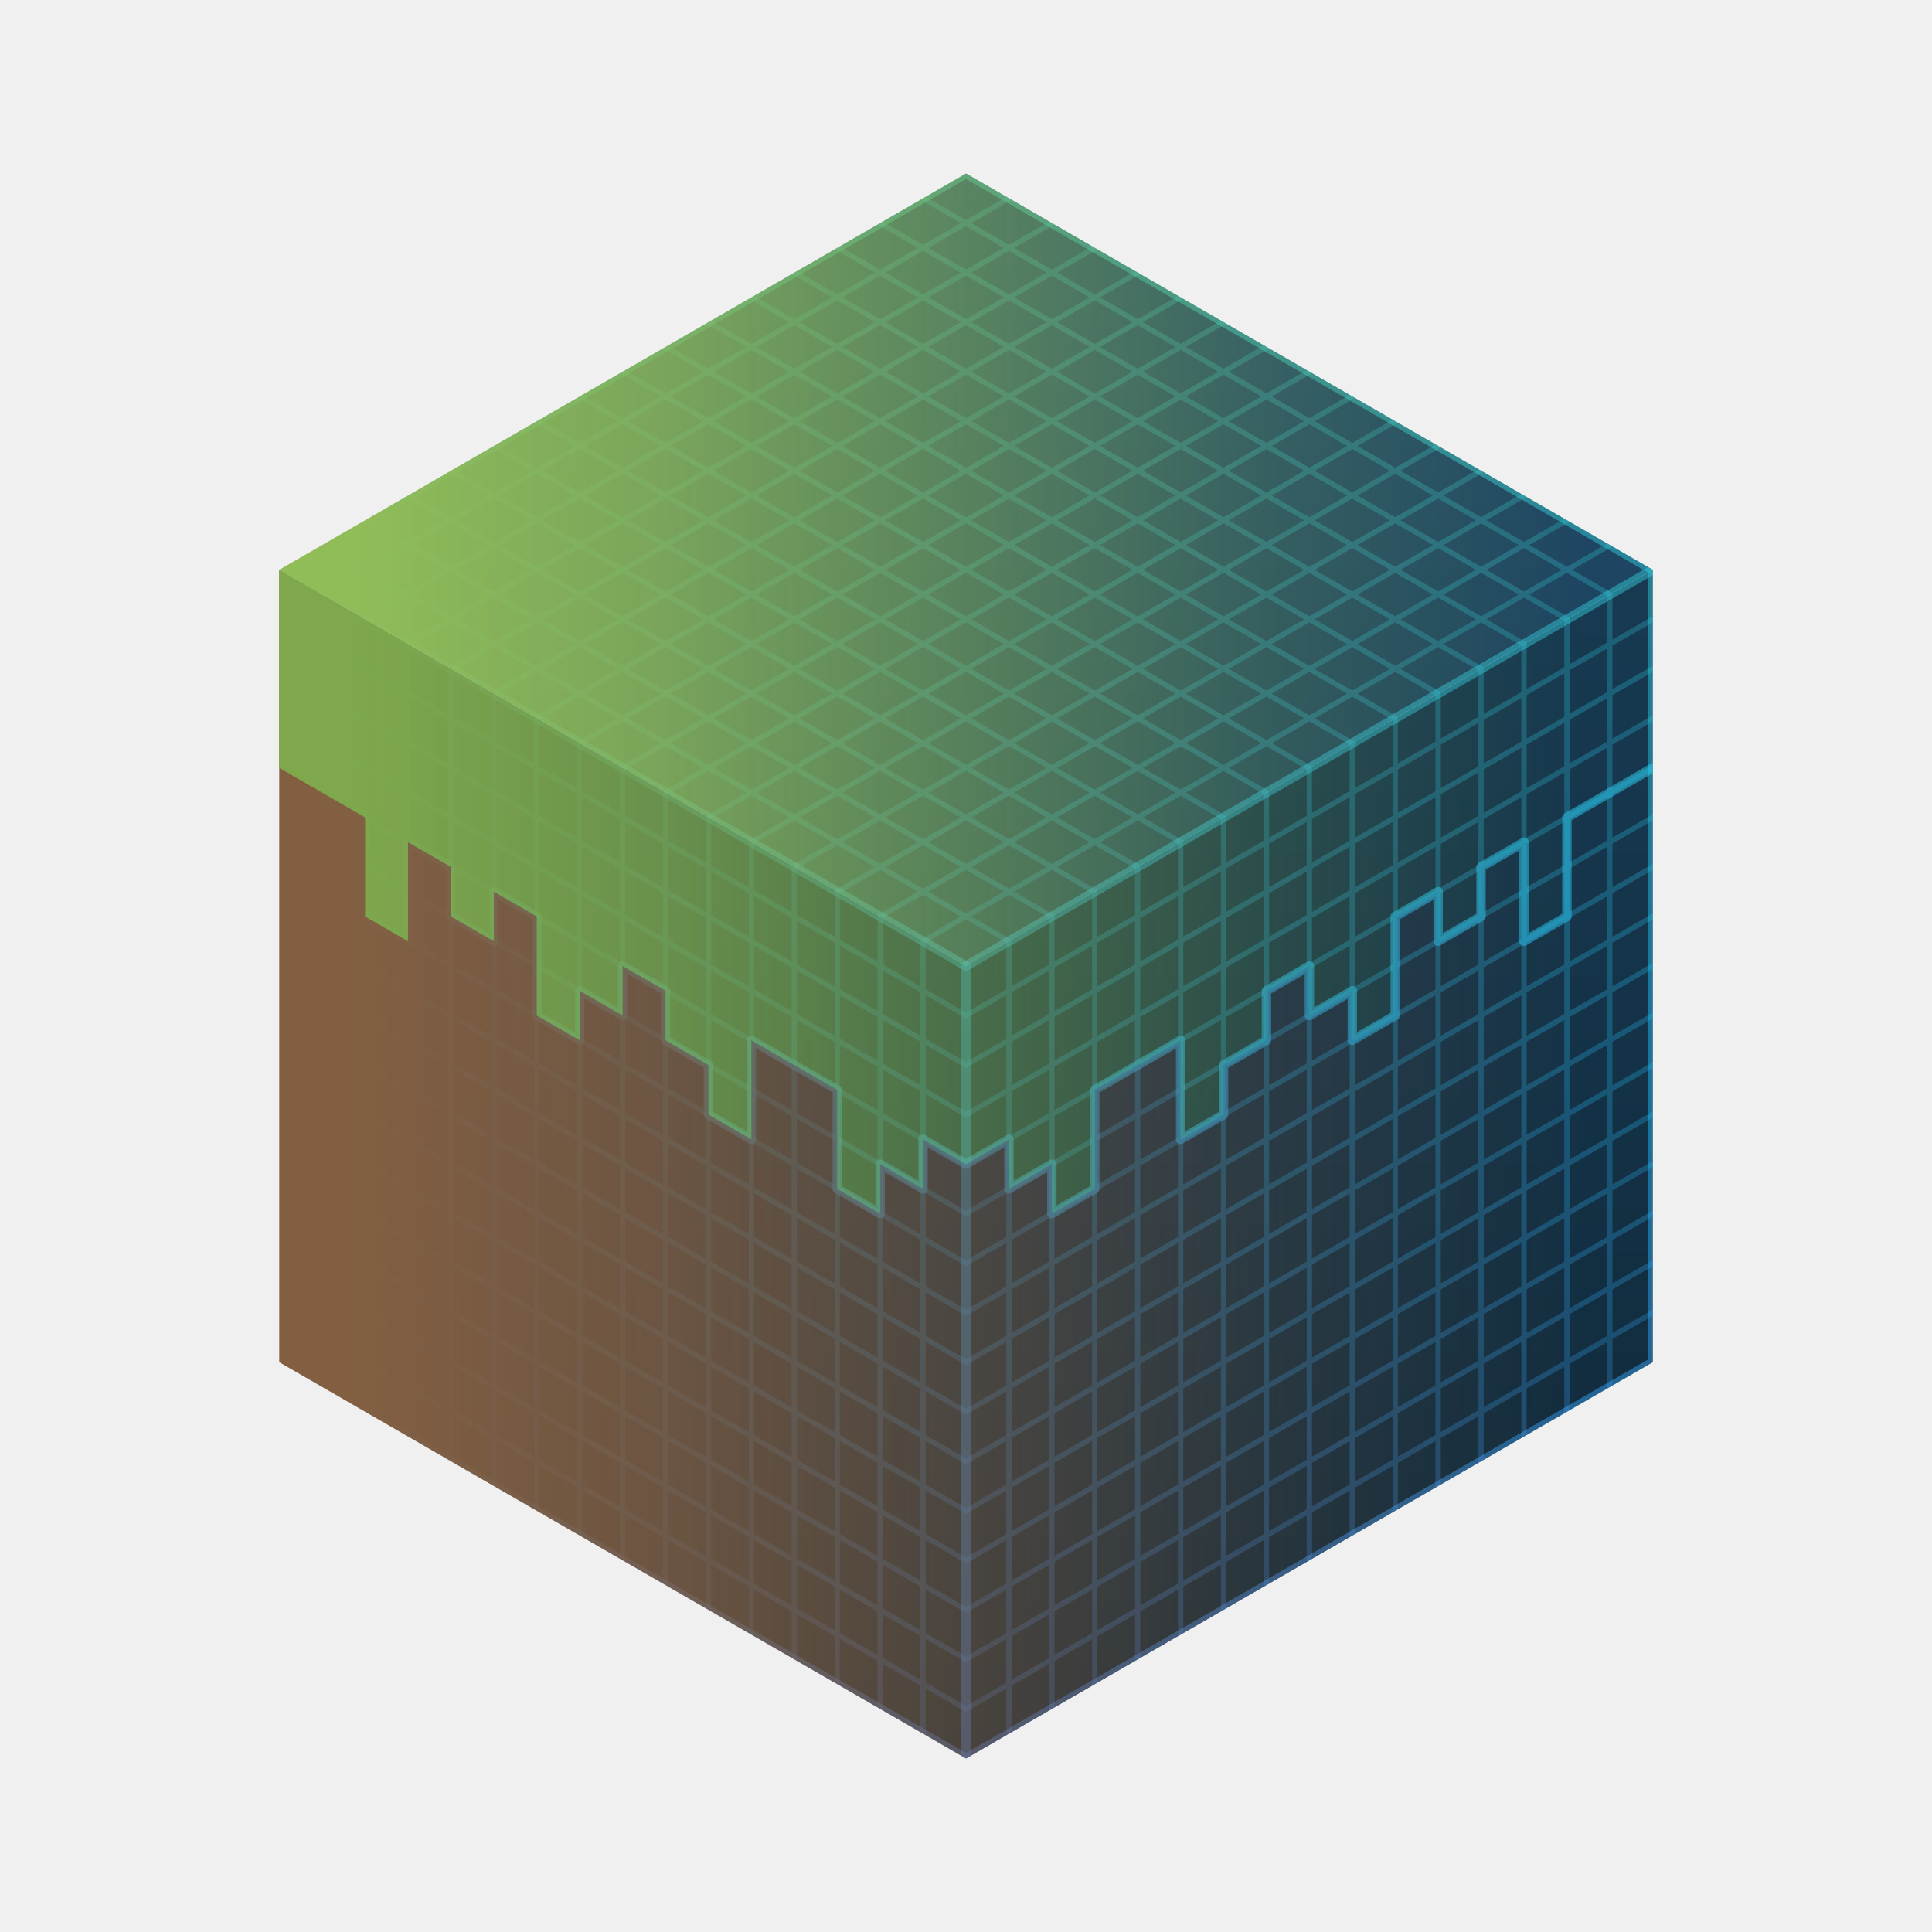
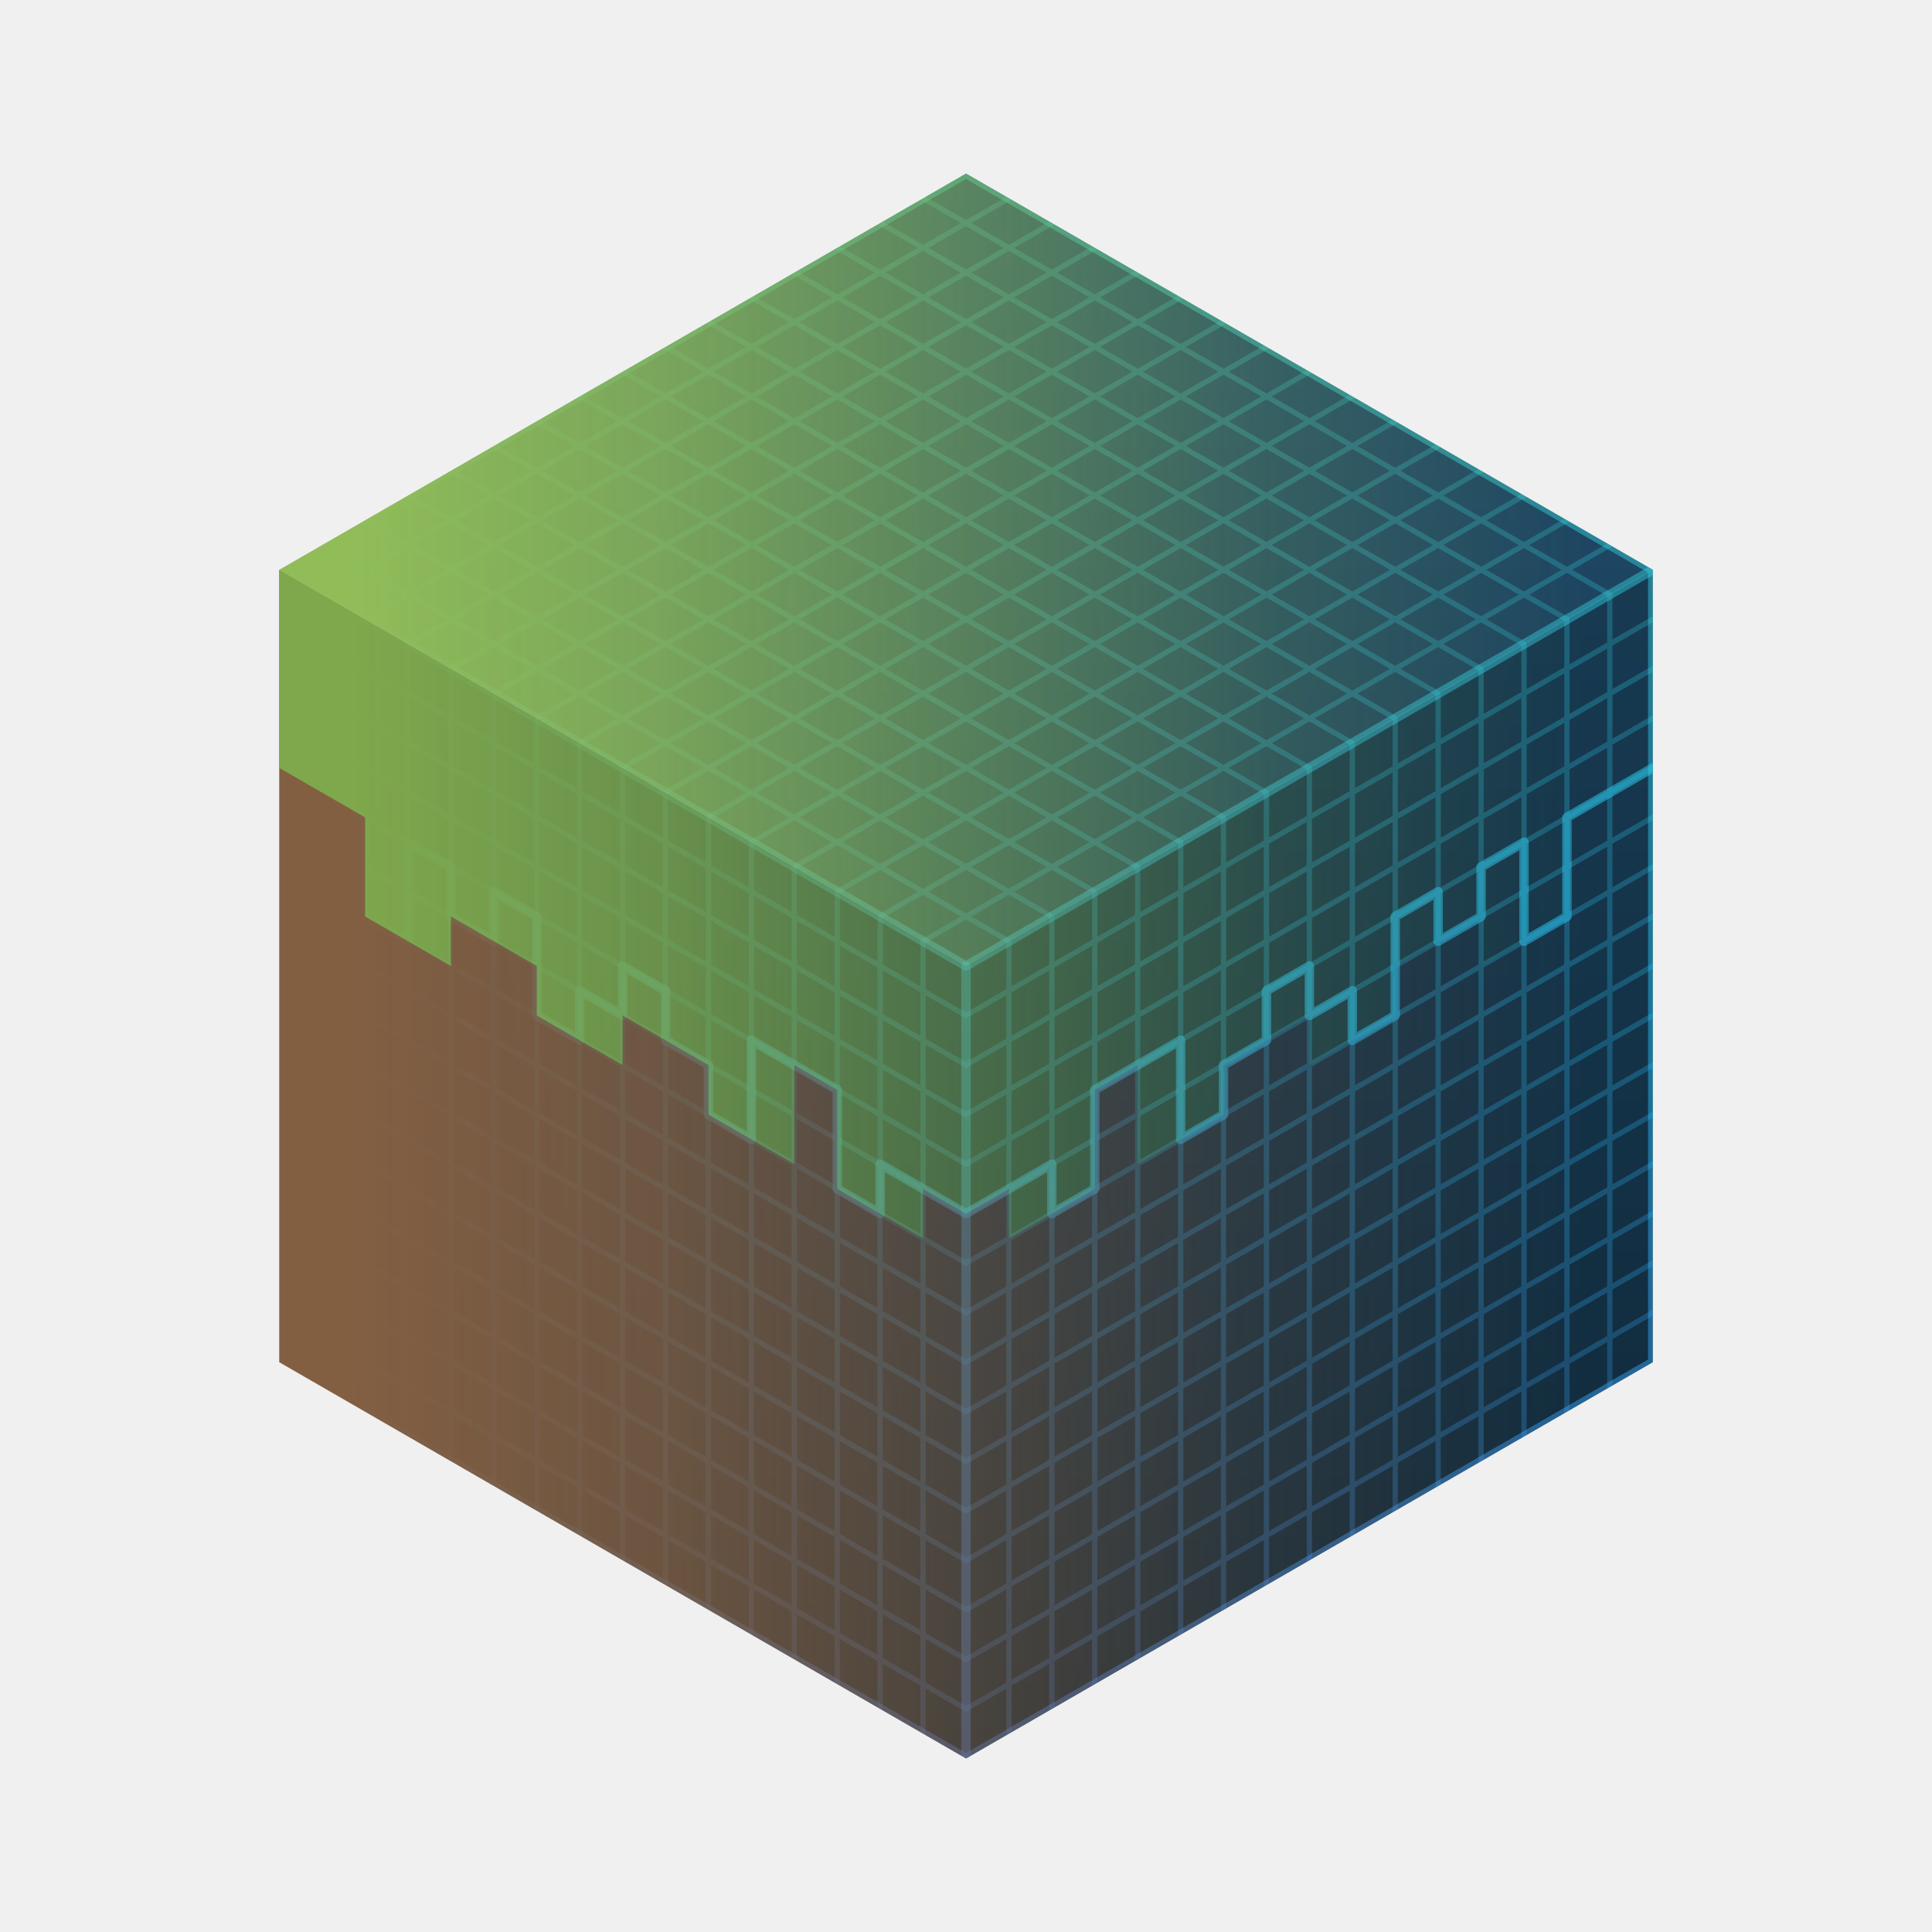
<svg xmlns="http://www.w3.org/2000/svg" viewBox="0 0 512 512" width="512" height="512">
  <defs>
    <pattern id="grain-top" width="16" height="16" patternUnits="userSpaceOnUse" patternTransform="matrix(11.375 6.5625 -11.375 6.5625 256.0 46.0)">
      <path fill="#ffffff" fill-opacity="0.07" d="        M256.000 46.000l11.375 6.562 l-11.375 6.562l-11.375 -6.562z         M278.750 59.125l11.375 6.562 l-11.375 6.562l-11.375 -6.562z         M301.500 72.250l11.375 6.562 l-11.375 6.562l-11.375 -6.562z         M358.375 105.062l11.375 6.562 l-11.375 6.562l-11.375 -6.562z         M381.125 118.188l11.375 6.562 l-11.375 6.562l-11.375 -6.562z         M312.875 91.938l11.375 6.562 l-11.375 6.562l-11.375 -6.562z         M312.875 105.062l11.375 6.562 l-11.375 6.562l-11.375 -6.562z         M324.250 111.625l11.375 6.562 l-11.375 6.562l-11.375 -6.562z         M347.000 124.750l11.375 6.562 l-11.375 6.562l-11.375 -6.562z         M358.375 131.312l11.375 6.562 l-11.375 6.562l-11.375 -6.562z         M403.875 157.562l11.375 6.562 l-11.375 6.562l-11.375 -6.562z         M244.625 78.812l11.375 6.562 l-11.375 6.562l-11.375 -6.562z         M290.125 105.062l11.375 6.562 l-11.375 6.562l-11.375 -6.562z         M347.000 151.000l11.375 6.562 l-11.375 6.562l-11.375 -6.562z         M381.125 170.688l11.375 6.562 l-11.375 6.562l-11.375 -6.562z         M290.125 131.312l11.375 6.562 l-11.375 6.562l-11.375 -6.562z         M233.250 111.625l11.375 6.562 l-11.375 6.562l-11.375 -6.562z         M278.750 137.875l11.375 6.562 l-11.375 6.562l-11.375 -6.562z         M290.125 144.438l11.375 6.562 l-11.375 6.562l-11.375 -6.562z         M324.250 164.125l11.375 6.562 l-11.375 6.562l-11.375 -6.562z         M176.375 91.938l11.375 6.562 l-11.375 6.562l-11.375 -6.562z         M199.125 105.062l11.375 6.562 l-11.375 6.562l-11.375 -6.562z         M267.375 144.438l11.375 6.562 l-11.375 6.562l-11.375 -6.562z         M290.125 157.562l11.375 6.562 l-11.375 6.562l-11.375 -6.562z         M187.750 111.625l11.375 6.562 l-11.375 6.562l-11.375 -6.562z         M199.125 118.188l11.375 6.562 l-11.375 6.562l-11.375 -6.562z         M210.500 124.750l11.375 6.562 l-11.375 6.562l-11.375 -6.562z         M324.250 190.375l11.375 6.562 l-11.375 6.562l-11.375 -6.562z         M312.875 196.938l11.375 6.562 l-11.375 6.562l-11.375 -6.562z         M153.625 118.188l11.375 6.562 l-11.375 6.562l-11.375 -6.562z         M176.375 131.312l11.375 6.562 l-11.375 6.562l-11.375 -6.562z         M210.500 151.000l11.375 6.562 l-11.375 6.562l-11.375 -6.562z         M221.875 157.562l11.375 6.562 l-11.375 6.562l-11.375 -6.562z         M312.875 210.062l11.375 6.562 l-11.375 6.562l-11.375 -6.562z         M210.500 164.125l11.375 6.562 l-11.375 6.562l-11.375 -6.562z         M301.500 216.625l11.375 6.562 l-11.375 6.562l-11.375 -6.562z         M130.875 131.312l11.375 6.562 l-11.375 6.562l-11.375 -6.562z         M153.625 144.438l11.375 6.562 l-11.375 6.562l-11.375 -6.562z         M210.500 177.250l11.375 6.562 l-11.375 6.562l-11.375 -6.562z         M221.875 210.062l11.375 6.562 l-11.375 6.562l-11.375 -6.562z         M85.375 144.438l11.375 6.562 l-11.375 6.562l-11.375 -6.562z         M153.625 183.812l11.375 6.562 l-11.375 6.562l-11.375 -6.562z" />
      <path fill="#000000" fill-opacity="0.05" d="        M324.250 85.375l11.375 6.562 l-11.375 6.562l-11.375 -6.562z         M256.000 59.125l11.375 6.562 l-11.375 6.562l-11.375 -6.562z         M267.375 65.688l11.375 6.562 l-11.375 6.562l-11.375 -6.562z         M335.625 105.062l11.375 6.562 l-11.375 6.562l-11.375 -6.562z         M369.750 124.750l11.375 6.562 l-11.375 6.562l-11.375 -6.562z         M392.500 137.875l11.375 6.562 l-11.375 6.562l-11.375 -6.562z         M244.625 65.688l11.375 6.562 l-11.375 6.562l-11.375 -6.562z         M290.125 91.938l11.375 6.562 l-11.375 6.562l-11.375 -6.562z         M301.500 111.625l11.375 6.562 l-11.375 6.562l-11.375 -6.562z         M210.500 72.250l11.375 6.562 l-11.375 6.562l-11.375 -6.562z         M244.625 91.938l11.375 6.562 l-11.375 6.562l-11.375 -6.562z         M267.375 105.062l11.375 6.562 l-11.375 6.562l-11.375 -6.562z         M312.875 131.312l11.375 6.562 l-11.375 6.562l-11.375 -6.562z         M324.250 137.875l11.375 6.562 l-11.375 6.562l-11.375 -6.562z         M244.625 105.062l11.375 6.562 l-11.375 6.562l-11.375 -6.562z         M335.625 157.562l11.375 6.562 l-11.375 6.562l-11.375 -6.562z         M187.750 85.375l11.375 6.562 l-11.375 6.562l-11.375 -6.562z         M210.500 98.500l11.375 6.562 l-11.375 6.562l-11.375 -6.562z         M221.875 105.062l11.375 6.562 l-11.375 6.562l-11.375 -6.562z         M347.000 177.250l11.375 6.562 l-11.375 6.562l-11.375 -6.562z         M233.250 124.750l11.375 6.562 l-11.375 6.562l-11.375 -6.562z         M312.875 170.688l11.375 6.562 l-11.375 6.562l-11.375 -6.562z         M233.250 137.875l11.375 6.562 l-11.375 6.562l-11.375 -6.562z         M165.000 111.625l11.375 6.562 l-11.375 6.562l-11.375 -6.562z         M176.375 118.188l11.375 6.562 l-11.375 6.562l-11.375 -6.562z         M221.875 144.438l11.375 6.562 l-11.375 6.562l-11.375 -6.562z         M199.125 144.438l11.375 6.562 l-11.375 6.562l-11.375 -6.562z         M244.625 170.688l11.375 6.562 l-11.375 6.562l-11.375 -6.562z         M267.375 183.812l11.375 6.562 l-11.375 6.562l-11.375 -6.562z         M165.000 137.875l11.375 6.562 l-11.375 6.562l-11.375 -6.562z         M233.250 177.250l11.375 6.562 l-11.375 6.562l-11.375 -6.562z         M278.750 203.500l11.375 6.562 l-11.375 6.562l-11.375 -6.562z         M130.875 144.438l11.375 6.562 l-11.375 6.562l-11.375 -6.562z         M153.625 157.562l11.375 6.562 l-11.375 6.562l-11.375 -6.562z         M210.500 190.375l11.375 6.562 l-11.375 6.562l-11.375 -6.562z         M233.250 203.500l11.375 6.562 l-11.375 6.562l-11.375 -6.562z         M96.750 137.875l11.375 6.562 l-11.375 6.562l-11.375 -6.562z         M119.500 151.000l11.375 6.562 l-11.375 6.562l-11.375 -6.562z         M142.250 164.125l11.375 6.562 l-11.375 6.562l-11.375 -6.562z         M119.500 164.125l11.375 6.562 l-11.375 6.562l-11.375 -6.562z         M233.250 229.750l11.375 6.562 l-11.375 6.562l-11.375 -6.562z         M256.000 242.875l11.375 6.562 l-11.375 6.562l-11.375 -6.562z" />
    </pattern>
    <pattern id="grain-side-left" width="16" height="16" patternUnits="userSpaceOnUse" patternTransform="matrix(11.375 6.5625 0 13.125 74.0 151.0)">
      <path fill="#ffffff" fill-opacity="0.07" d="        M233.250 308.500l11.375 6.562 l0.000 13.125l-11.375 -6.562z         M119.500 256.000l11.375 6.562 l0.000 13.125l-11.375 -6.562z         M233.250 334.750l11.375 6.562 l0.000 13.125l-11.375 -6.562z         M96.750 269.125l11.375 6.562 l0.000 13.125l-11.375 -6.562z         M142.250 295.375l11.375 6.562 l0.000 13.125l-11.375 -6.562z         M221.875 354.438l11.375 6.562 l0.000 13.125l-11.375 -6.562z         M85.375 288.812l11.375 6.562 l0.000 13.125l-11.375 -6.562z         M199.125 367.562l11.375 6.562 l0.000 13.125l-11.375 -6.562z         M85.375 315.062l11.375 6.562 l0.000 13.125l-11.375 -6.562z         M108.125 328.188l11.375 6.562 l0.000 13.125l-11.375 -6.562z         M85.375 328.188l11.375 6.562 l0.000 13.125l-11.375 -6.562z         M130.875 354.438l11.375 6.562 l0.000 13.125l-11.375 -6.562z         M233.250 413.500l11.375 6.562 l0.000 13.125l-11.375 -6.562z         M176.375 393.812l11.375 6.562 l0.000 13.125l-11.375 -6.562z         M233.250 426.625l11.375 6.562 l0.000 13.125l-11.375 -6.562z         M153.625 393.812l11.375 6.562 l0.000 13.125l-11.375 -6.562z         M233.250 439.750l11.375 6.562 l0.000 13.125l-11.375 -6.562z" />
      <path fill="#000000" fill-opacity="0.05" d="        M210.500 282.250l11.375 6.562 l0.000 13.125l-11.375 -6.562z         M165.000 269.125l11.375 6.562 l0.000 13.125l-11.375 -6.562z         M244.625 315.062l11.375 6.562 l0.000 13.125l-11.375 -6.562z         M153.625 275.688l11.375 6.562 l0.000 13.125l-11.375 -6.562z         M233.250 321.625l11.375 6.562 l0.000 13.125l-11.375 -6.562z         M96.750 256.000l11.375 6.562 l0.000 13.125l-11.375 -6.562z         M142.250 282.250l11.375 6.562 l0.000 13.125l-11.375 -6.562z         M165.000 295.375l11.375 6.562 l0.000 13.125l-11.375 -6.562z         M199.125 315.062l11.375 6.562 l0.000 13.125l-11.375 -6.562z         M85.375 262.562l11.375 6.562 l0.000 13.125l-11.375 -6.562z         M108.125 288.812l11.375 6.562 l0.000 13.125l-11.375 -6.562z         M165.000 321.625l11.375 6.562 l0.000 13.125l-11.375 -6.562z         M165.000 334.750l11.375 6.562 l0.000 13.125l-11.375 -6.562z         M187.750 347.875l11.375 6.562 l0.000 13.125l-11.375 -6.562z         M244.625 380.688l11.375 6.562 l0.000 13.125l-11.375 -6.562z         M187.750 361.000l11.375 6.562 l0.000 13.125l-11.375 -6.562z         M244.625 393.812l11.375 6.562 l0.000 13.125l-11.375 -6.562z         M119.500 334.750l11.375 6.562 l0.000 13.125l-11.375 -6.562z         M244.625 406.938l11.375 6.562 l0.000 13.125l-11.375 -6.562z         M96.750 334.750l11.375 6.562 l0.000 13.125l-11.375 -6.562z         M142.250 361.000l11.375 6.562 l0.000 13.125l-11.375 -6.562z         M153.625 367.562l11.375 6.562 l0.000 13.125l-11.375 -6.562z         M108.125 354.438l11.375 6.562 l0.000 13.125l-11.375 -6.562z         M130.875 367.562l11.375 6.562 l0.000 13.125l-11.375 -6.562z         M96.750 361.000l11.375 6.562 l0.000 13.125l-11.375 -6.562z         M119.500 374.125l11.375 6.562 l0.000 13.125l-11.375 -6.562z         M130.875 380.688l11.375 6.562 l0.000 13.125l-11.375 -6.562z         M244.625 446.312l11.375 6.562 l0.000 13.125l-11.375 -6.562z" />
    </pattern>
    <pattern id="grain-side-right" width="16" height="16" patternUnits="userSpaceOnUse" patternTransform="matrix(-11.375 6.5625 -11.375 19.6875 438.0 151.0)">
      <path fill="#ffffff" fill-opacity="0.07" d="        M221.875 341.312l-11.375 6.562 l-11.375 19.688l11.375 -6.562z         M324.250 295.375l-11.375 6.562 l-11.375 19.688l11.375 -6.562z         M199.125 380.688l-11.375 6.562 l-11.375 19.688l11.375 -6.562z         M324.250 321.625l-11.375 6.562 l-11.375 19.688l11.375 -6.562z         M278.750 347.875l-11.375 6.562 l-11.375 19.688l11.375 -6.562z         M187.750 413.500l-11.375 6.562 l-11.375 19.688l11.375 -6.562z         M312.875 354.438l-11.375 6.562 l-11.375 19.688l11.375 -6.562z         M187.750 439.750l-11.375 6.562 l-11.375 19.688l11.375 -6.562z         M290.125 393.812l-11.375 6.562 l-11.375 19.688l11.375 -6.562z         M267.375 406.938l-11.375 6.562 l-11.375 19.688l11.375 -6.562z         M278.750 413.500l-11.375 6.562 l-11.375 19.688l11.375 -6.562z         M233.250 439.750l-11.375 6.562 l-11.375 19.688l11.375 -6.562z         M130.875 498.812l-11.375 6.562 l-11.375 19.688l11.375 -6.562z         M176.375 485.688l-11.375 6.562 l-11.375 19.688l11.375 -6.562z         M119.500 518.500l-11.375 6.562 l-11.375 19.688l11.375 -6.562z         M187.750 492.250l-11.375 6.562 l-11.375 19.688l11.375 -6.562z         M108.125 538.188l-11.375 6.562 l-11.375 19.688l11.375 -6.562z" />
    </pattern>
    <linearGradient id="tech-top" gradientUnits="userSpaceOnUse" x1="0" y1="46" x2="0" y2="256">
      <stop offset="0" stop-color="#224c6a" />
      <stop offset="1" stop-color="#193f59" />
    </linearGradient>
    <linearGradient id="tech-face" gradientUnits="userSpaceOnUse" x1="0" y1="151" x2="0" y2="466">
      <stop offset="0" stop-color="#173a52" />
      <stop offset="1" stop-color="#0f2737" />
    </linearGradient>
    <linearGradient id="wire-grad" gradientUnits="userSpaceOnUse" x1="0" y1="46" x2="0" y2="466">
      <stop offset="0" stop-color="#3ee0c6" />
      <stop offset="0.55" stop-color="#24c4ff" />
      <stop offset="1" stop-color="#4f8cff" />
    </linearGradient>
    <clipPath id="right-clip">
      <path d="M256,46 L438,151 L438,361 L256,466 Z" />
    </clipPath>
    <linearGradient id="bleed-to-right" gradientUnits="userSpaceOnUse" x1="256" y1="0" x2="419.8" y2="0">
      <stop offset="0" stop-color="#ffffff" stop-opacity="0.5" />
      <stop offset="0.5" stop-color="#ffffff" stop-opacity="0.2" />
      <stop offset="1" stop-color="#ffffff" stop-opacity="0" />
    </linearGradient>
    <linearGradient id="bleed-to-left" gradientUnits="userSpaceOnUse" x1="256" y1="0" x2="92.2" y2="0">
      <stop offset="0" stop-color="#ffffff" stop-opacity="0.5" />
      <stop offset="0.5" stop-color="#ffffff" stop-opacity="0.2" />
      <stop offset="1" stop-color="#ffffff" stop-opacity="0" />
    </linearGradient>
    <mask id="mask-bleed-to-right" maskUnits="userSpaceOnUse" x="0" y="0" width="512" height="512">
      <rect x="0" y="0" width="512" height="512" fill="url(#bleed-to-right)" />
    </mask>
    <mask id="mask-bleed-to-left" maskUnits="userSpaceOnUse" x="0" y="0" width="512" height="512">
      <rect x="0" y="0" width="512" height="512" fill="url(#bleed-to-left)" />
    </mask>
  </defs>
  <polygon points="74,151 256,256 256,466 74,361" fill="#835f42" />
-   <polygon points="74.00,151.00 256.00,256.00 256.00,308.50 244.62,301.94 244.62,315.06 233.25,308.50 233.25,321.62 221.88,315.06 221.88,288.81 210.50,282.25 199.12,275.69 199.12,301.94 187.75,295.38 187.75,282.25 176.38,275.69 176.38,262.56 165.00,256.00 165.00,269.12 153.62,262.56 153.62,275.69 142.25,269.12 142.25,242.88 130.88,236.31 130.88,249.44 119.50,242.88 119.50,229.75 108.12,223.19 108.12,249.44 96.75,242.88 96.75,216.62 85.38,210.06 74.00,203.50" fill="#7fa84c" />
+   <polygon points="74.00,151.00 256.00,256.00 256.00,321.62 244.62,315.06 244.62,328.19 233.25,321.62 221.88,315.06 221.88,288.81 210.50,282.25 210.50,308.50 199.12,301.94 187.75,295.38 187.75,282.25 176.38,275.69 165.00,269.12 165.00,282.25 153.62,275.69 142.25,269.12 142.25,256.00 130.88,249.44 119.50,242.88 119.50,256.00 108.12,249.44 96.75,242.88 96.75,216.62 85.38,210.06 74.00,203.50" fill="#7fa84c" />
  <polygon points="74,151 256,256 256,466 74,361" fill="url(#grain-side-left)" />
  <polygon points="256,46 256,256 74,151" fill="#91bd59" />
  <polygon points="256,46 256,256 74,151" fill="url(#grain-top)" />
  <g clip-path="url(#right-clip)">
    <polygon points="256,46 438,151 256,256" fill="url(#tech-top)" />
    <polygon points="438,151 256,256 256,466 438,361" fill="url(#tech-face)" />
    <g fill="none" stroke="url(#wire-grad)" stroke-linecap="round" stroke-linejoin="round">
      <g opacity="0.26" stroke-width="1.4">
        <path d="M426.62,157.56 L426.62,367.56 M438,164.12 L256,269.12 M256,59.12 L426.62,157.56 M267.38,52.56 L256,59.12 M415.25,164.12 L415.25,374.12 M438,177.25 L256,282.25 M256,72.25 L415.25,164.12 M278.75,59.12 L256,72.25 M403.88,170.69 L403.88,380.69 M438,190.38 L256,295.38 M256,85.38 L403.88,170.69 M290.12,65.69 L256,85.38 M392.5,177.25 L392.5,387.25 M438,203.5 L256,308.5 M256,98.5 L392.5,177.25 M301.5,72.25 L256,98.5 M381.12,183.81 L381.12,393.81 M438,216.62 L256,321.62 M256,111.62 L381.12,183.81 M312.88,78.81 L256,111.62 M369.75,190.38 L369.75,400.38 M438,229.75 L256,334.75 M256,124.75 L369.75,190.38 M324.25,85.38 L256,124.75 M358.38,196.94 L358.38,406.94 M438,242.88 L256,347.88 M256,137.88 L358.38,196.94 M335.62,91.94 L256,137.88 M347,203.5 L347,413.5 M438,256 L256,361 M256,151 L347,203.5 M347,98.5 L256,151 M335.62,210.06 L335.62,420.06 M438,269.12 L256,374.12 M256,164.12 L335.62,210.06 M358.38,105.06 L256,164.12 M324.25,216.62 L324.25,426.62 M438,282.25 L256,387.25 M256,177.25 L324.25,216.62 M369.75,111.62 L256,177.25 M312.88,223.19 L312.88,433.19 M438,295.38 L256,400.38 M256,190.38 L312.88,223.19 M381.12,118.19 L256,190.38 M301.5,229.75 L301.5,439.75 M438,308.5 L256,413.5 M256,203.5 L301.5,229.75 M392.5,124.75 L256,203.5 M290.12,236.31 L290.12,446.31 M438,321.62 L256,426.62 M256,216.62 L290.12,236.31 M403.88,131.31 L256,216.62 M278.75,242.88 L278.75,452.88 M438,334.75 L256,439.75 M256,229.75 L278.75,242.88 M415.25,137.88 L256,229.75 M267.38,249.44 L267.38,459.44 M438,347.88 L256,452.88 M256,242.88 L267.38,249.44 M426.62,144.44 L256,242.88" />
      </g>
-       <path d="M256,308.5 L267.38,301.94 L267.38,315.06 L278.75,308.5 L278.75,321.62 L290.12,315.06 L290.12,288.81 L301.5,282.25 L312.88,275.69 L312.88,301.94 L324.25,295.38 L324.25,282.25 L335.62,275.69 L335.62,262.56 L347,256 L347,269.12 L358.38,262.56 L358.38,275.69 L369.75,269.12 L369.75,242.88 L381.12,236.31 L381.12,249.44 L392.5,242.88 L392.5,229.75 L403.88,223.19 L403.88,249.44 L415.25,242.88 L415.25,216.62 L426.62,210.06 L438,203.5" stroke-width="2.5" opacity="0.5" />
+       <path d="M256,321.62 L267.38,315.06 L278.75,308.5 L278.75,321.62 L290.12,315.06 L290.12,288.81 L301.5,282.25 L312.88,275.69 L312.88,301.94 L324.25,295.38 L324.25,282.25 L335.62,275.69 L335.62,262.56 L347,256 L347,269.12 L358.38,262.56 L358.38,275.69 L369.75,269.12 L369.75,242.88 L381.12,236.31 L381.12,249.44 L392.5,242.88 L392.5,229.75 L403.88,223.19 L403.88,249.44 L415.25,242.88 L415.25,216.62 L426.62,210.06 L438,203.5" stroke-width="2.5" opacity="0.5" />
      <path d="M256,46 L438,151 L438,361 L256,466" stroke-width="2.5" opacity="0.45" />
      <path d="M256,256 L256,466" stroke-width="2.5" opacity="0.45" />
      <path d="M438,151 L256,256" stroke-width="2.5" opacity="0.45" />
    </g>
  </g>
  <g mask="url(#mask-bleed-to-left)">
    <g transform="matrix(-1 0 0 1 512 0)">
      <g clip-path="url(#right-clip)">
        <polygon points="256,46 438,151 256,256" fill="url(#tech-top)" />
        <polygon points="438,151 256,256 256,466 438,361" fill="url(#tech-face)" />
        <g fill="none" stroke="url(#wire-grad)" stroke-linecap="round" stroke-linejoin="round">
          <g opacity="0.26" stroke-width="1.4">
            <path d="M426.62,157.56 L426.62,367.56 M438,164.12 L256,269.12 M256,59.12 L426.62,157.56 M267.38,52.56 L256,59.12 M415.25,164.12 L415.25,374.12 M438,177.25 L256,282.25 M256,72.25 L415.25,164.12 M278.75,59.12 L256,72.25 M403.88,170.69 L403.88,380.69 M438,190.38 L256,295.38 M256,85.38 L403.88,170.69 M290.12,65.69 L256,85.38 M392.5,177.25 L392.5,387.25 M438,203.5 L256,308.5 M256,98.5 L392.5,177.25 M301.5,72.25 L256,98.5 M381.12,183.81 L381.12,393.81 M438,216.62 L256,321.62 M256,111.62 L381.12,183.81 M312.88,78.81 L256,111.62 M369.75,190.38 L369.75,400.38 M438,229.75 L256,334.75 M256,124.75 L369.75,190.38 M324.25,85.38 L256,124.75 M358.38,196.94 L358.38,406.94 M438,242.88 L256,347.88 M256,137.88 L358.38,196.94 M335.62,91.94 L256,137.88 M347,203.5 L347,413.5 M438,256 L256,361 M256,151 L347,203.5 M347,98.5 L256,151 M335.62,210.06 L335.62,420.06 M438,269.12 L256,374.12 M256,164.12 L335.62,210.06 M358.38,105.06 L256,164.12 M324.25,216.62 L324.25,426.62 M438,282.25 L256,387.25 M256,177.25 L324.25,216.62 M369.75,111.62 L256,177.25 M312.88,223.19 L312.88,433.19 M438,295.38 L256,400.38 M256,190.38 L312.88,223.19 M381.12,118.19 L256,190.38 M301.5,229.75 L301.5,439.75 M438,308.5 L256,413.5 M256,203.5 L301.5,229.75 M392.5,124.75 L256,203.5 M290.12,236.31 L290.12,446.31 M438,321.62 L256,426.62 M256,216.62 L290.12,236.31 M403.88,131.31 L256,216.62 M278.75,242.88 L278.75,452.88 M438,334.75 L256,439.75 M256,229.75 L278.75,242.88 M415.25,137.88 L256,229.75 M267.38,249.44 L267.38,459.44 M438,347.88 L256,452.88 M256,242.88 L267.38,249.44 M426.62,144.44 L256,242.88" />
          </g>
-           <path d="M256,308.5 L267.38,301.94 L267.38,315.06 L278.75,308.5 L278.75,321.62 L290.12,315.06 L290.12,288.81 L301.5,282.25 L312.88,275.69 L312.88,301.94 L324.25,295.38 L324.25,282.25 L335.62,275.69 L335.62,262.56 L347,256 L347,269.12 L358.38,262.56 L358.38,275.69 L369.75,269.12 L369.75,242.88 L381.12,236.31 L381.12,249.44 L392.5,242.88 L392.5,229.75 L403.88,223.19 L403.88,249.44 L415.25,242.88 L415.25,216.62 L426.62,210.06 L438,203.5" stroke-width="2.5" opacity="0.5" />
+           <path d="M256,321.62 L267.38,315.06 L278.75,308.5 L278.75,321.62 L290.12,315.06 L290.12,288.81 L301.5,282.25 L312.88,275.69 L312.88,301.94 L324.25,295.38 L324.25,282.25 L335.62,275.69 L335.62,262.56 L347,256 L347,269.12 L358.38,262.56 L358.38,275.69 L369.75,269.12 L369.75,242.88 L381.12,236.31 L381.12,249.44 L392.5,242.88 L392.5,229.75 L403.88,223.19 L403.88,249.44 L415.25,242.88 L415.25,216.62 L426.62,210.06 L438,203.5" stroke-width="2.5" opacity="0.5" />
          <path d="M256,46 L438,151 L438,361 L256,466" stroke-width="2.5" opacity="0.45" />
          <path d="M256,256 L256,466" stroke-width="2.5" opacity="0.45" />
          <path d="M438,151 L256,256" stroke-width="2.5" opacity="0.45" />
        </g>
      </g>
    </g>
  </g>
  <g mask="url(#mask-bleed-to-right)">
    <g transform="matrix(-1 0 0 1 512 0)">
      <polygon points="74,151 256,256 256,466 74,361" fill="#835f42" />
-       <polygon points="74.00,151.00 256.00,256.00 256.00,308.50 244.62,301.94 244.62,315.06 233.25,308.50 233.25,321.62 221.88,315.06 221.88,288.81 210.50,282.25 199.12,275.69 199.12,301.94 187.75,295.38 187.75,282.25 176.38,275.69 176.38,262.56 165.00,256.00 165.00,269.12 153.62,262.56 153.62,275.69 142.25,269.12 142.25,242.88 130.88,236.31 130.88,249.44 119.50,242.88 119.50,229.75 108.12,223.19 108.12,249.44 96.75,242.88 96.75,216.62 85.38,210.06 74.00,203.50" fill="#7fa84c" />
+       <polygon points="74.00,151.00 256.00,256.00 256.00,321.62 244.62,315.06 244.62,328.19 233.25,321.62 221.88,315.06 221.88,288.81 210.50,282.25 210.50,308.50 199.12,301.94 187.75,295.38 187.75,282.25 176.38,275.69 165.00,269.12 165.00,282.25 153.62,275.69 142.25,269.12 142.25,256.00 130.88,249.44 119.50,242.88 119.50,256.00 108.12,249.44 96.75,242.88 96.75,216.62 85.38,210.06 74.00,203.50" fill="#7fa84c" />
      <polygon points="74,151 256,256 256,466 74,361" fill="url(#grain-side-left)" />
      <polygon points="256,46 256,256 74,151" fill="#91bd59" />
      <polygon points="256,46 256,256 74,151" fill="url(#grain-top)" />
    </g>
  </g>
</svg>
